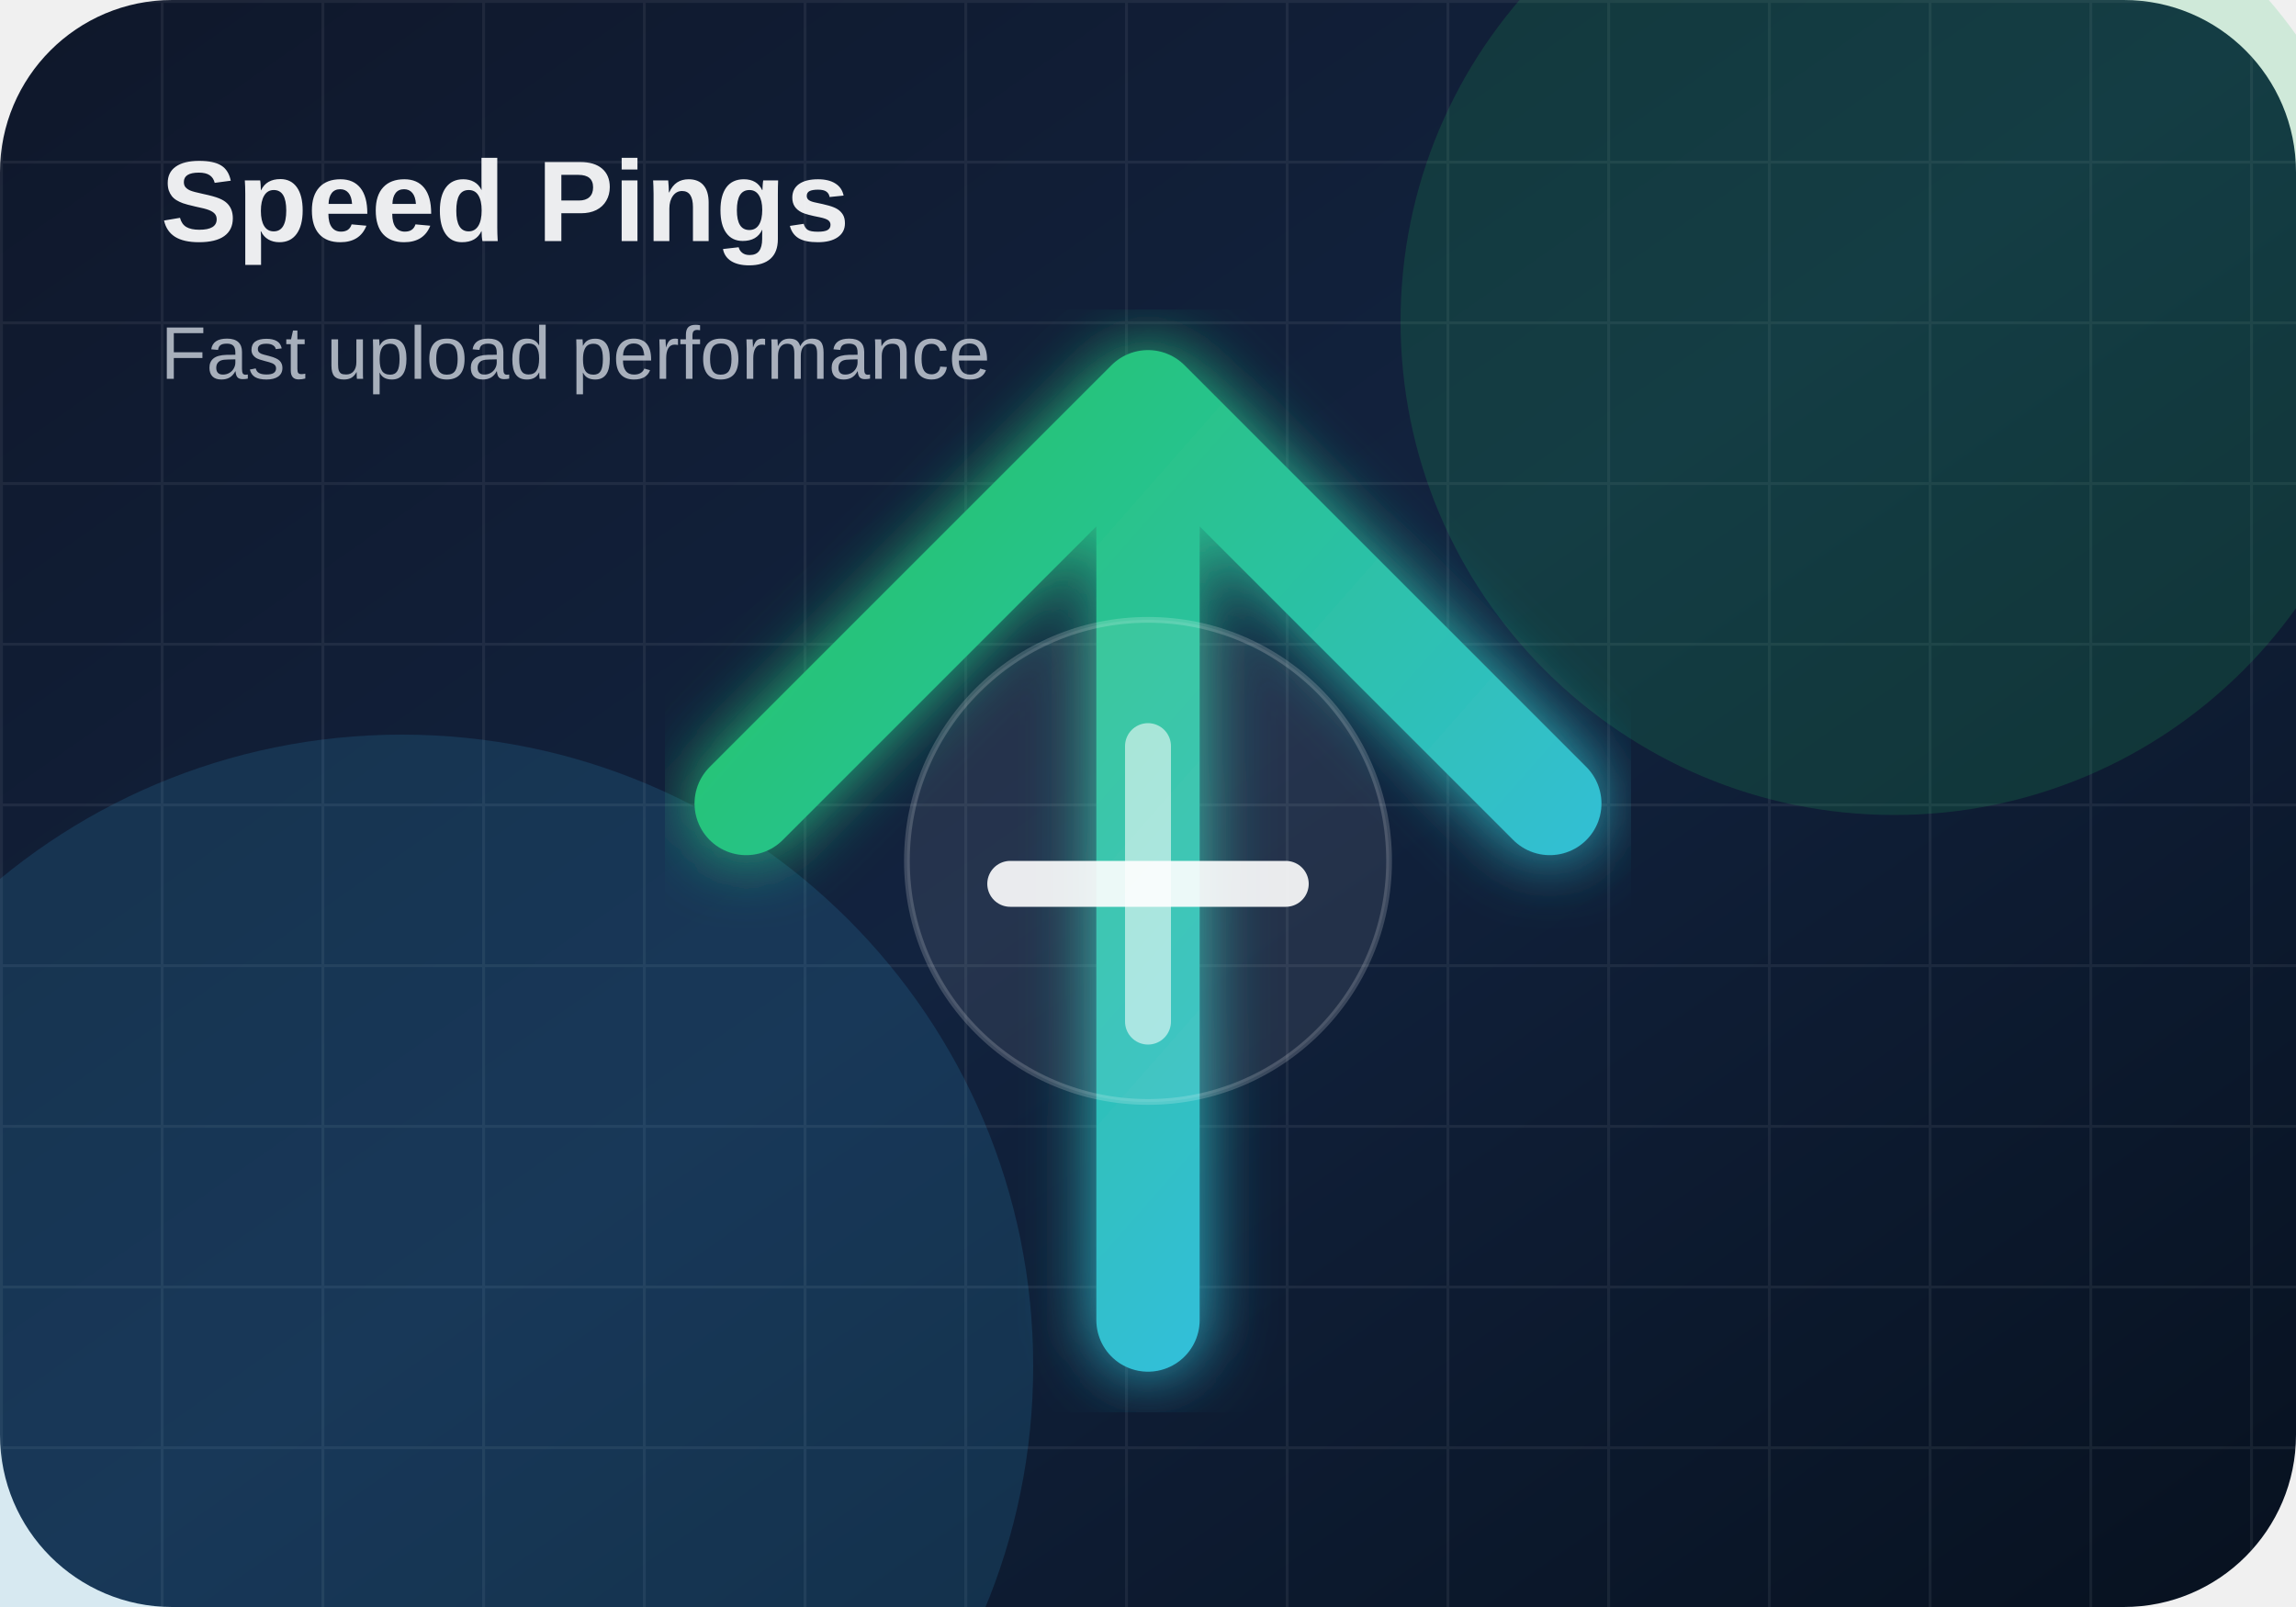
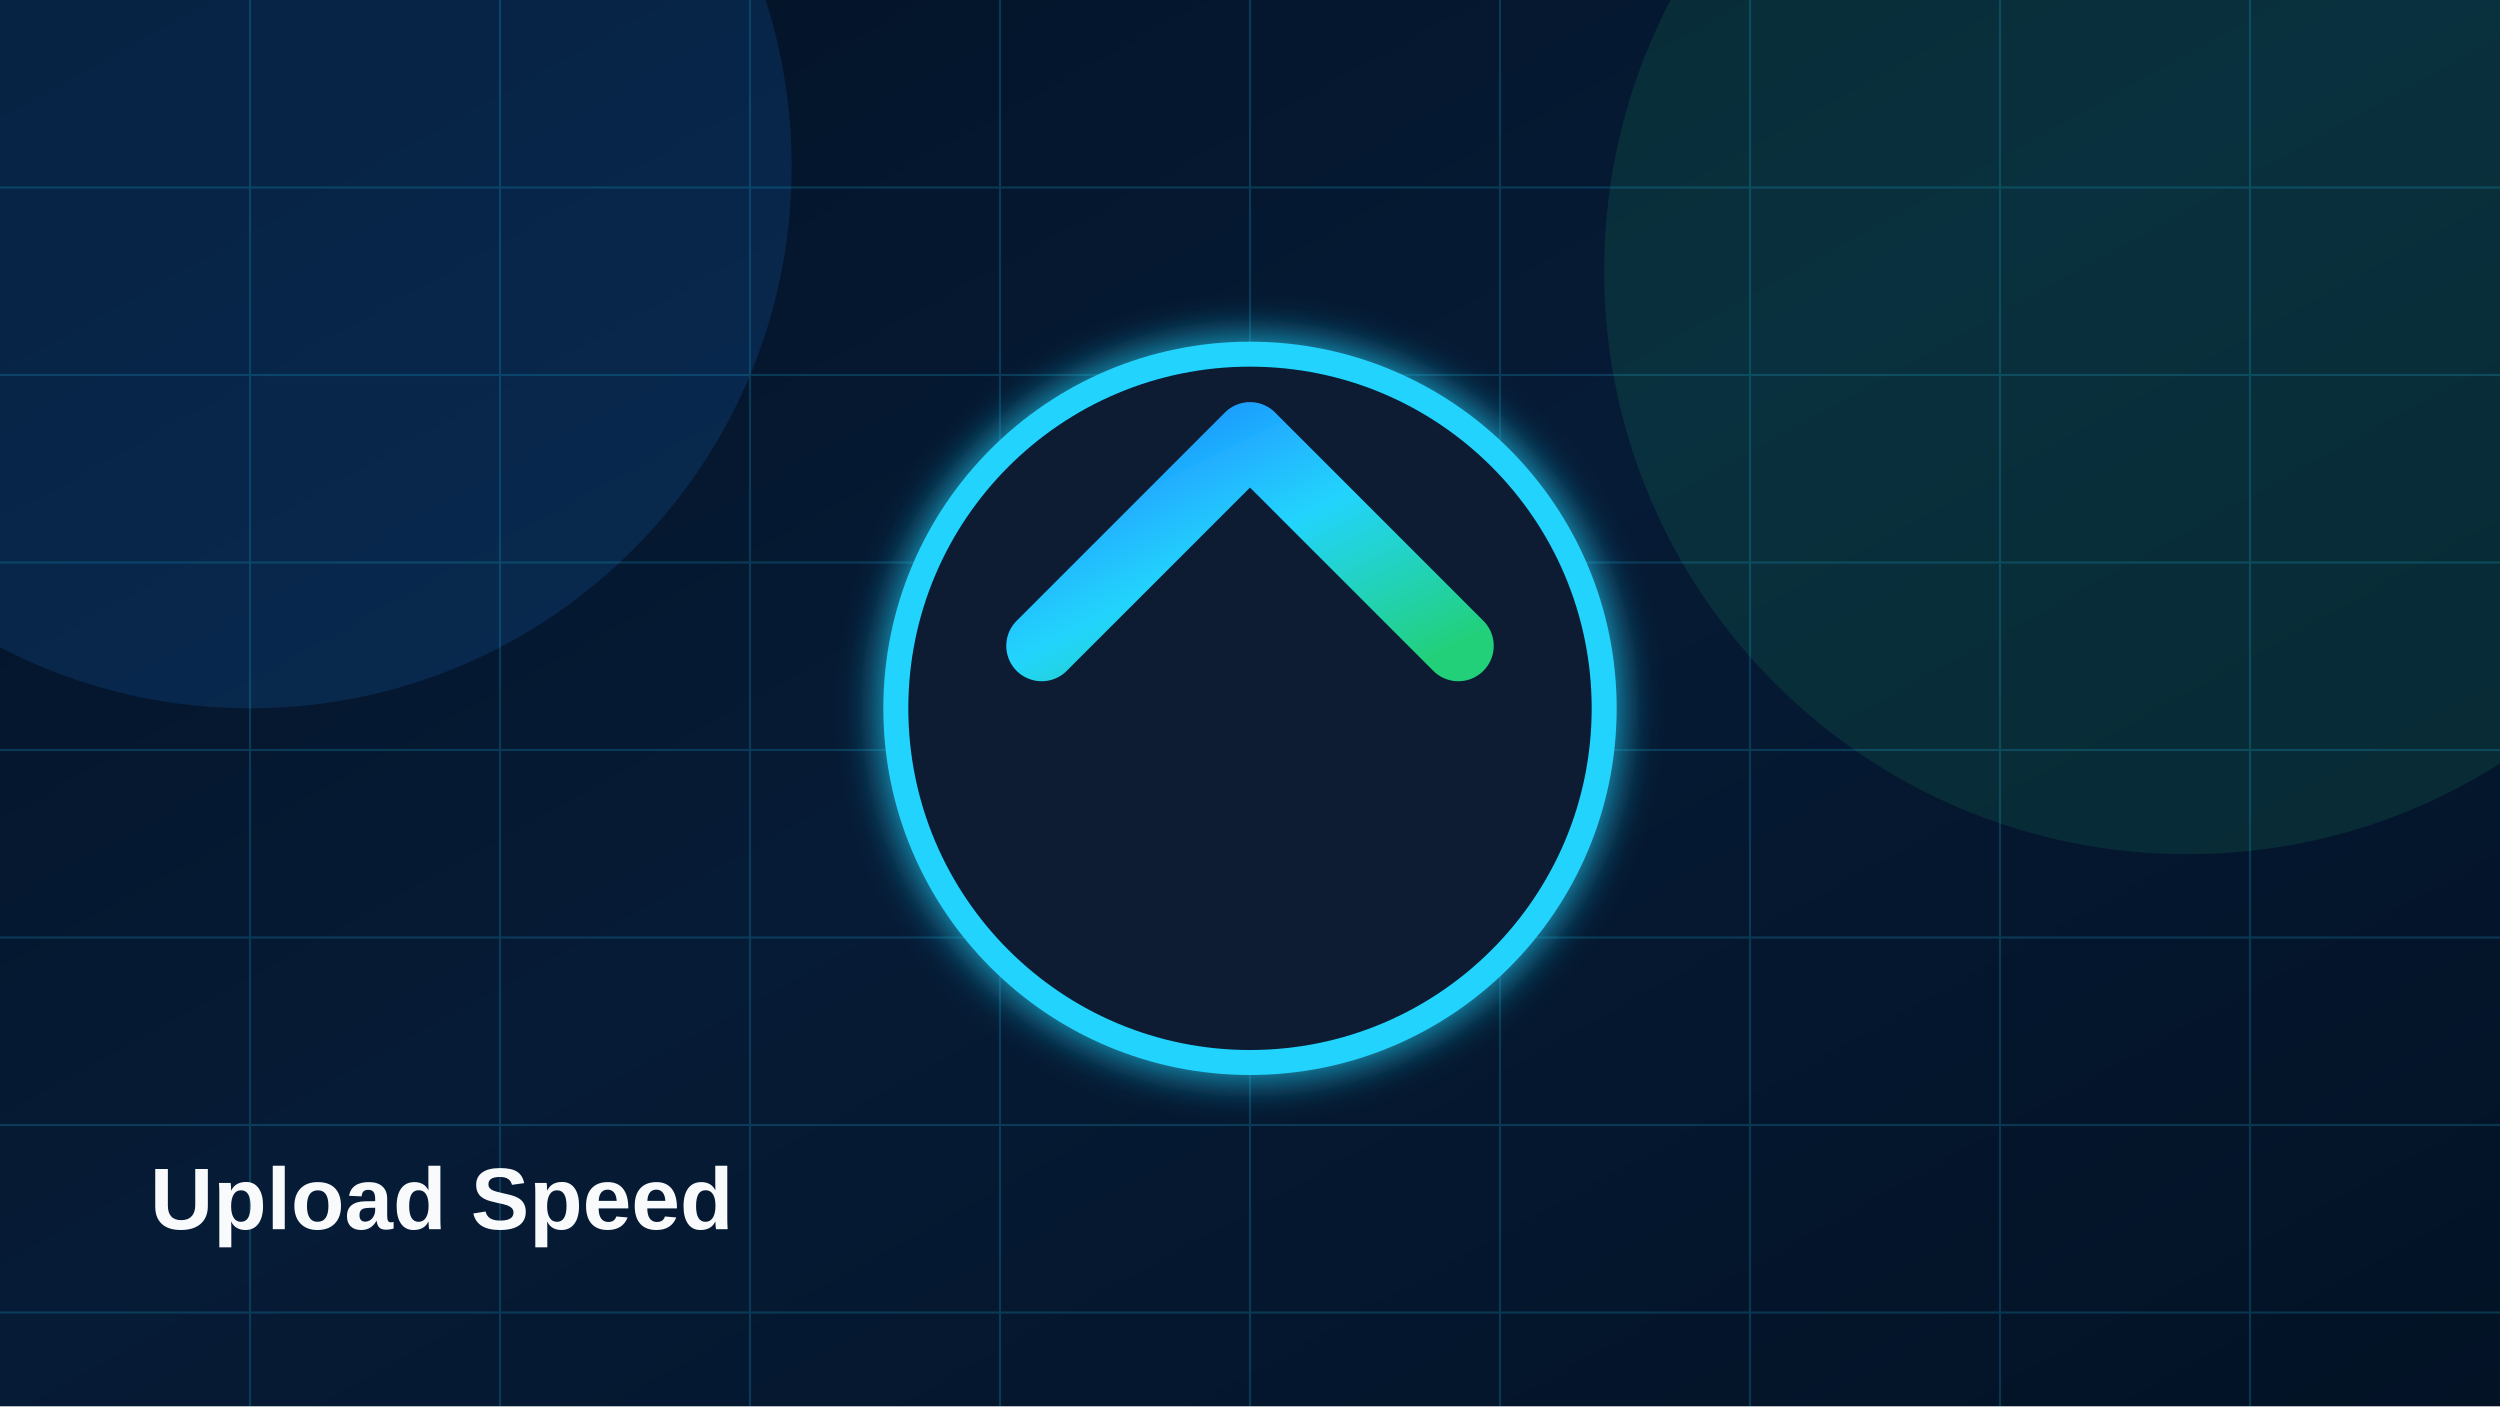
- <svg xmlns="http://www.w3.org/2000/svg" viewBox="0 0 400 280" role="img" aria-label="Fast upload performance">
+ <svg xmlns="http://www.w3.org/2000/svg" viewBox="0 0 1200 675" role="img" aria-label="Upload Speed">
  <defs>
    <linearGradient id="bg" x1="0" y1="0" x2="1" y2="1">
-       <stop offset="0" stop-color="#0f172a" />
-       <stop offset="0.5" stop-color="#12233f" />
-       <stop offset="1" stop-color="#07111f" />
+       <stop stop-color="#031225" />
+       <stop offset="0.48" stop-color="#061b36" />
+       <stop offset="1" stop-color="#031225" />
    </linearGradient>
-     <linearGradient id="main" x1="0" y1="0" x2="1" y2="1">
-       <stop offset="0" stop-color="#22c55e" />
-       <stop offset="1" stop-color="#38bdf8" />
+     <linearGradient id="g" x1="0" y1="0" x2="1" y2="1">
+       <stop stop-color="#1E88FF" />
+       <stop offset=".5" stop-color="#21D4FD" />
+       <stop offset="1" stop-color="#21D07A" />
    </linearGradient>
    <filter id="glow">
-       <feGaussianBlur stdDeviation="6" result="b" />
+       <feGaussianBlur stdDeviation="10" result="b" />
      <feMerge>
        <feMergeNode in="b" />
        <feMergeNode in="SourceGraphic" />
      </feMerge>
    </filter>
-     <pattern id="grid" width="28" height="28" patternUnits="userSpaceOnUse">
-       <path d="M28 0H0V28" fill="none" stroke="rgba(255,255,255,.08)" stroke-width="1" />
-     </pattern>
  </defs>
-   <rect width="400" height="280" rx="30" fill="url(#bg)" />
-   <rect width="400" height="280" rx="30" fill="url(#grid)" opacity=".8" />
-   <circle cx="330" cy="56" r="86" fill="#22c55e" opacity=".16" />
-   <circle cx="70" cy="238" r="110" fill="#38bdf8" opacity=".14" />
-   <path d="M200,230 L200,70 M130,140 L200,70 L270,140" fill="none" stroke="url(#main)" stroke-width="18" stroke-linecap="round" stroke-linejoin="round" filter="url(#glow)" />
-   <circle cx="200" cy="150" r="42" fill="rgba(255,255,255,.08)" stroke="rgba(255,255,255,.18)" />
-   <path d="M176 154 h48" stroke="white" stroke-opacity=".9" stroke-width="8" stroke-linecap="round" />
-   <path d="M200 130 v48" stroke="white" stroke-opacity=".56" stroke-width="8" stroke-linecap="round" />
-   <text x="28" y="42" fill="rgba(255,255,255,.92)" font-family="Arial, sans-serif" font-weight="800" font-size="20">Speed Pings</text>
-   <text x="28" y="66" fill="rgba(226,232,240,.72)" font-family="Arial, sans-serif" font-size="13">Fast upload performance</text>
+   <rect width="1200" height="675" fill="url(#bg)" />
+   <circle cx="120" cy="80" r="260" fill="#1E88FF" opacity=".14" />
+   <circle cx="1050" cy="130" r="280" fill="#21D07A" opacity=".12" />
+   <g opacity=".18" stroke="#21D4FD">
+     <path d="M0 90 H1200" />
+     <path d="M0 180 H1200" />
+     <path d="M0 270 H1200" />
+     <path d="M0 360 H1200" />
+     <path d="M0 450 H1200" />
+     <path d="M0 540 H1200" />
+     <path d="M0 630 H1200" />
+     <path d="M120 0 V675" />
+     <path d="M240 0 V675" />
+     <path d="M360 0 V675" />
+     <path d="M480 0 V675" />
+     <path d="M600 0 V675" />
+     <path d="M720 0 V675" />
+     <path d="M840 0 V675" />
+     <path d="M960 0 V675" />
+     <path d="M1080 0 V675" />
+   </g>
+   <g filter="url(#glow)">
+     <circle cx="600" cy="340" r="170" fill="#071A32" stroke="#21D4FD" stroke-width="12" />
+     <path d="M600 460 V230" stroke="url(#g)" stroke-width="34" stroke-linecap="round" />
+     <path d="M500 310 l100-100 100 100" fill="none" stroke="url(#g)" stroke-width="34" stroke-linecap="round" stroke-linejoin="round" />
+   </g>
+   <text x="72" y="590" fill="#f8fafc" font-family="Arial, sans-serif" font-size="42" font-weight="800">Upload Speed</text>
</svg>
